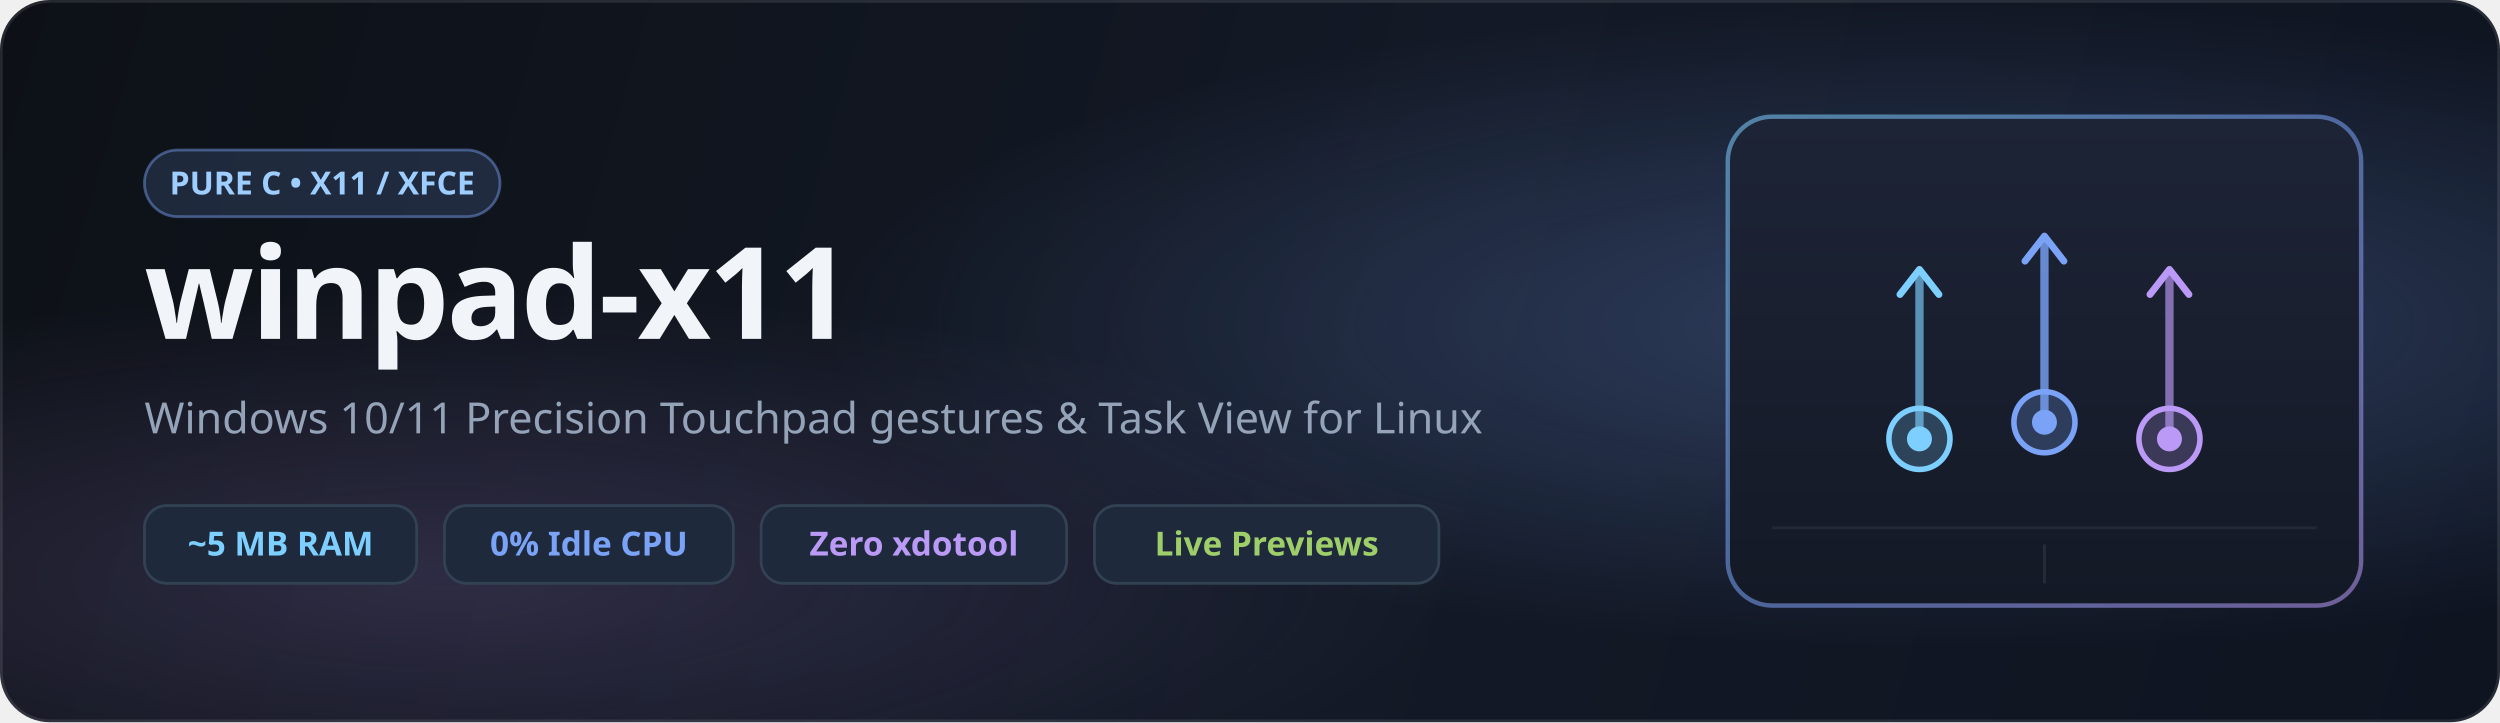
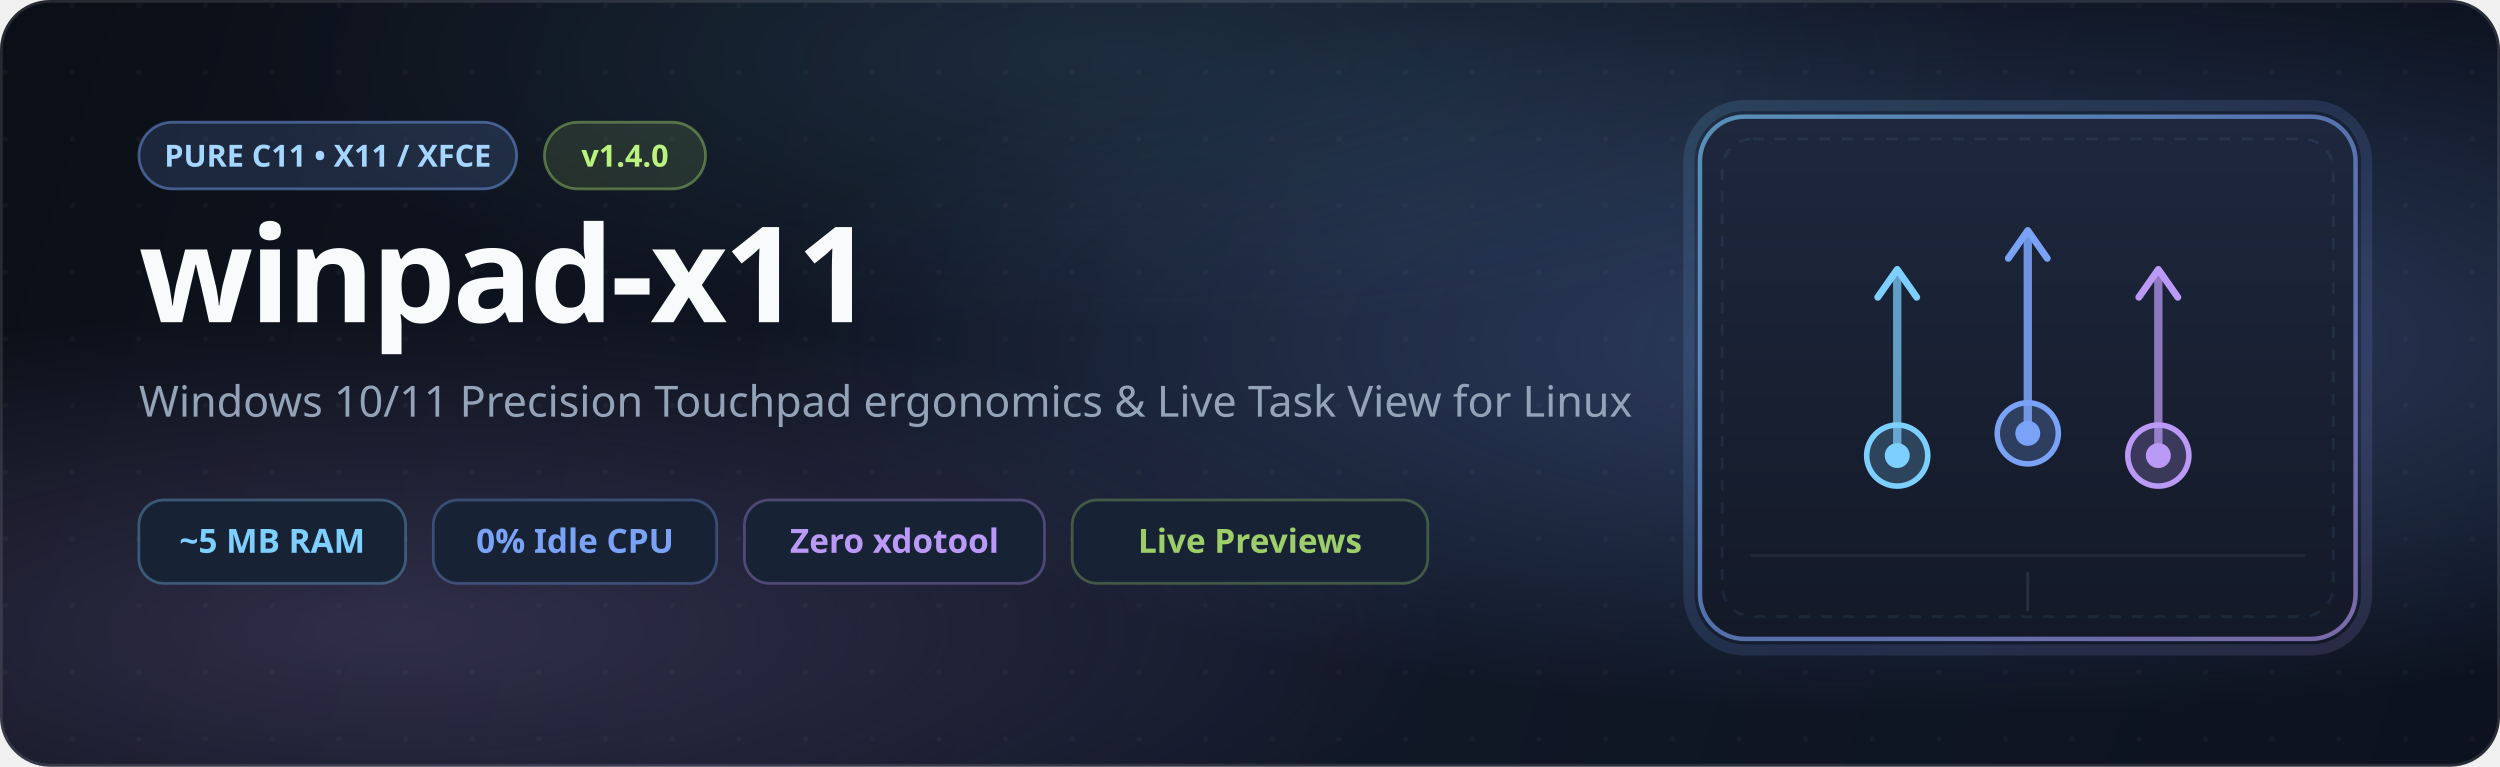
- <svg xmlns="http://www.w3.org/2000/svg" width="900" height="260" viewBox="0 0 900 260" fill="none">
+ <svg xmlns="http://www.w3.org/2000/svg" width="900" height="276" viewBox="0 0 900 276" fill="none">
  <defs>
-     <linearGradient id="bg" x1="0" y1="0" x2="900" y2="260" gradientUnits="userSpaceOnUse">
-       <stop offset="0%" stop-color="#0d1117" />
-       <stop offset="55%" stop-color="#131926" />
-       <stop offset="100%" stop-color="#0e1420" />
+     <linearGradient id="bg" x1="0" y1="0" x2="900" y2="276" gradientUnits="userSpaceOnUse">
+       <stop offset="0%" stop-color="#0b0f17" />
+       <stop offset="52%" stop-color="#111827" />
+       <stop offset="100%" stop-color="#0c121e" />
    </linearGradient>
-     <radialGradient id="glow1" cx="0.78" cy="0.45" r="0.45">
-       <stop offset="0%" stop-color="#7aa2f7" stop-opacity="0.28" />
+     <pattern id="dots" x="0" y="0" width="24" height="24" patternUnits="userSpaceOnUse">
+       <circle cx="2" cy="2" r="1" fill="#ffffff" fill-opacity="0.035" />
+     </pattern>
+     <radialGradient id="glow1" cx="0.78" cy="0.45" r="0.48">
+       <stop offset="0%" stop-color="#7aa2f7" stop-opacity="0.30" />
      <stop offset="100%" stop-color="#7aa2f7" stop-opacity="0" />
    </radialGradient>
-     <radialGradient id="glow2" cx="0.18" cy="0.80" r="0.40">
-       <stop offset="0%" stop-color="#bb9af7" stop-opacity="0.18" />
+     <radialGradient id="glow2" cx="0.16" cy="0.82" r="0.42">
+       <stop offset="0%" stop-color="#bb9af7" stop-opacity="0.20" />
      <stop offset="100%" stop-color="#bb9af7" stop-opacity="0" />
+     </radialGradient>
+     <radialGradient id="glow3" cx="0.45" cy="0.08" r="0.35">
+       <stop offset="0%" stop-color="#7dcfff" stop-opacity="0.12" />
+       <stop offset="100%" stop-color="#7dcfff" stop-opacity="0" />
    </radialGradient>
    <linearGradient id="accent" x1="0" y1="0" x2="1" y2="1">
      <stop offset="0%" stop-color="#7dcfff" />
      <stop offset="50%" stop-color="#7aa2f7" />
      <stop offset="100%" stop-color="#bb9af7" />
    </linearGradient>
    <linearGradient id="pad" x1="0" y1="0" x2="0" y2="1">
-       <stop offset="0%" stop-color="#1d2436" />
-       <stop offset="100%" stop-color="#141926" />
+       <stop offset="0%" stop-color="#1e273d" />
+       <stop offset="100%" stop-color="#131927" />
    </linearGradient>
  </defs>
-   <rect width="900" height="260" rx="18" fill="url(#bg)" />
-   <rect width="900" height="260" rx="18" fill="url(#glow1)" />
-   <rect width="900" height="260" rx="18" fill="url(#glow2)" />
-   <rect x="0.5" y="0.5" width="899" height="259" rx="17.5" stroke="#ffffff" stroke-opacity="0.10" />
-   <g transform="translate(52, 54)">
-     <rect x="0" y="0" width="128" height="24" rx="12" fill="#7aa2f7" fill-opacity="0.16" stroke="#7aa2f7" stroke-opacity="0.45" />
-     <text x="64" y="16" text-anchor="middle" fill="#9eceff" font-family="Segoe UI, Ubuntu, Cantarell, sans-serif" font-size="11.5" font-weight="700">PURE C  •  X11 / XFCE</text>
-     <text x="0" y="68" fill="#f1f5f9" font-family="Segoe UI, Ubuntu, Cantarell, sans-serif" font-size="46" font-weight="800" letter-spacing="-1">winpad-x11</text>
-     <text x="0" y="102" fill="#94a3b8" font-family="Segoe UI, Ubuntu, Cantarell, sans-serif" font-size="15.5" font-weight="500">Windows 10/11 Precision Touchpad gestures &amp; Task View for Linux</text>
-     <g transform="translate(0, 128)" font-family="Segoe UI, Ubuntu, Cantarell, sans-serif" font-size="12" font-weight="600">
-       <rect x="0" y="0" width="98" height="28" rx="8" fill="#1e293b" stroke="#334155" />
-       <text x="49" y="18" text-anchor="middle" fill="#7dcfff">~5 MB RAM</text>
-       <rect x="108" y="0" width="104" height="28" rx="8" fill="#1e293b" stroke="#334155" />
-       <text x="160" y="18" text-anchor="middle" fill="#7aa2f7">0% Idle CPU</text>
-       <rect x="222" y="0" width="110" height="28" rx="8" fill="#1e293b" stroke="#334155" />
-       <text x="277" y="18" text-anchor="middle" fill="#bb9af7">Zero xdotool</text>
-       <rect x="342" y="0" width="124" height="28" rx="8" fill="#1e293b" stroke="#334155" />
-       <text x="404" y="18" text-anchor="middle" fill="#9ece6a">Live Previews</text>
+   <rect width="900" height="276" rx="18" fill="url(#bg)" />
+   <rect width="900" height="276" rx="18" fill="url(#dots)" />
+   <rect width="900" height="276" rx="18" fill="url(#glow1)" />
+   <rect width="900" height="276" rx="18" fill="url(#glow2)" />
+   <rect width="900" height="276" rx="18" fill="url(#glow3)" />
+   <rect x="0.5" y="0.5" width="899" height="275" rx="17.5" stroke="#ffffff" stroke-opacity="0.11" />
+   <g transform="translate(50, 44)">
+     <rect x="0" y="0" width="136" height="24" rx="12" fill="#7aa2f7" fill-opacity="0.16" stroke="#7aa2f7" stroke-opacity="0.48" />
+     <text x="68" y="16" text-anchor="middle" fill="#a5d6ff" font-family="Segoe UI, Ubuntu, Cantarell, sans-serif" font-size="11" font-weight="700">PURE C11  •  X11 / XFCE</text>
+     <rect x="146" y="0" width="58" height="24" rx="12" fill="#9ece6a" fill-opacity="0.14" stroke="#9ece6a" stroke-opacity="0.45" />
+     <text x="175" y="16" text-anchor="middle" fill="#b9f27c" font-family="Segoe UI, Ubuntu, Cantarell, sans-serif" font-size="11" font-weight="700">v1.4.0</text>
+     <text x="0" y="72" fill="#f8fafc" font-family="Segoe UI, Ubuntu, Cantarell, sans-serif" font-size="48" font-weight="800" letter-spacing="-1.2">winpad-x11</text>
+     <text x="0" y="106" fill="#94a3b8" font-family="Segoe UI, Ubuntu, Cantarell, sans-serif" font-size="15.5" font-weight="500">Windows 10/11 Precision Touchpad ergonomics &amp; Live Task View for Linux</text>
+     <g transform="translate(0, 136)" font-family="Segoe UI, Ubuntu, Cantarell, sans-serif" font-size="12" font-weight="600">
+       <rect x="0" y="0" width="96" height="30" rx="9" fill="#182235" stroke="#7dcfff" stroke-opacity="0.32" />
+       <text x="48" y="19" text-anchor="middle" fill="#7dcfff">~5 MB RAM</text>
+       <rect x="106" y="0" width="102" height="30" rx="9" fill="#182235" stroke="#7aa2f7" stroke-opacity="0.32" />
+       <text x="157" y="19" text-anchor="middle" fill="#7aa2f7">0% Idle CPU</text>
+       <rect x="218" y="0" width="108" height="30" rx="9" fill="#182235" stroke="#bb9af7" stroke-opacity="0.32" />
+       <text x="272" y="19" text-anchor="middle" fill="#bb9af7">Zero xdotool</text>
+       <rect x="336" y="0" width="128" height="30" rx="9" fill="#182235" stroke="#9ece6a" stroke-opacity="0.32" />
+       <text x="400" y="19" text-anchor="middle" fill="#9ece6a">Live Previews</text>
    </g>
  </g>
-   <g transform="translate(622, 42)">
-     <rect x="0" y="0" width="228" height="176" rx="16" fill="url(#pad)" stroke="url(#accent)" stroke-opacity="0.55" stroke-width="1.6" />
-     <line x1="16" y1="148" x2="212" y2="148" stroke="#ffffff" stroke-opacity="0.06" stroke-width="1" />
-     <line x1="114" y1="154" x2="114" y2="168" stroke="#ffffff" stroke-opacity="0.08" stroke-width="1" />
-     <path d="M69 114 L69 58" stroke="#7dcfff" stroke-width="3" stroke-linecap="round" stroke-opacity="0.65" />
-     <path d="M114 108 L114 46" stroke="#7aa2f7" stroke-width="3" stroke-linecap="round" stroke-opacity="0.80" />
-     <path d="M159 114 L159 58" stroke="#bb9af7" stroke-width="3" stroke-linecap="round" stroke-opacity="0.65" />
-     <path d="M62 64 L69 55 L76 64" stroke="#7dcfff" stroke-width="2.5" stroke-linecap="round" stroke-linejoin="round" fill="none" />
-     <path d="M107 52 L114 43 L121 52" stroke="#7aa2f7" stroke-width="2.5" stroke-linecap="round" stroke-linejoin="round" fill="none" />
-     <path d="M152 64 L159 55 L166 64" stroke="#bb9af7" stroke-width="2.5" stroke-linecap="round" stroke-linejoin="round" fill="none" />
-     <circle cx="69" cy="116" r="11" fill="#7dcfff" fill-opacity="0.22" stroke="#7dcfff" stroke-width="2" />
-     <circle cx="69" cy="116" r="4.5" fill="#7dcfff" />
-     <circle cx="114" cy="110" r="11" fill="#7aa2f7" fill-opacity="0.24" stroke="#7aa2f7" stroke-width="2" />
-     <circle cx="114" cy="110" r="4.5" fill="#7aa2f7" />
-     <circle cx="159" cy="116" r="11" fill="#bb9af7" fill-opacity="0.22" stroke="#bb9af7" stroke-width="2" />
-     <circle cx="159" cy="116" r="4.5" fill="#bb9af7" />
+   <g transform="translate(612, 42)">
+     <rect x="-4" y="-4" width="244" height="196" rx="20" stroke="url(#accent)" stroke-opacity="0.14" stroke-width="4" />
+     <rect x="0" y="0" width="236" height="188" rx="16" fill="url(#pad)" stroke="url(#accent)" stroke-opacity="0.62" stroke-width="1.6" />
+     <rect x="8" y="8" width="220" height="172" rx="11" stroke="#7dcfff" stroke-opacity="0.08" stroke-dasharray="4 4" />
+     <line x1="18" y1="158" x2="218" y2="158" stroke="#ffffff" stroke-opacity="0.06" stroke-width="1" />
+     <line x1="118" y1="164" x2="118" y2="178" stroke="#ffffff" stroke-opacity="0.09" stroke-width="1" />
+     <path d="M71 120 L71 58" stroke="#7dcfff" stroke-width="3" stroke-linecap="round" stroke-opacity="0.72" />
+     <path d="M118 112 L118 44" stroke="#7aa2f7" stroke-width="3" stroke-linecap="round" stroke-opacity="0.88" />
+     <path d="M165 120 L165 58" stroke="#bb9af7" stroke-width="3" stroke-linecap="round" stroke-opacity="0.72" />
+     <path d="M64 65 L71 55 L78 65" stroke="#7dcfff" stroke-width="2.5" stroke-linecap="round" stroke-linejoin="round" fill="none" />
+     <path d="M111 51 L118 41 L125 51" stroke="#7aa2f7" stroke-width="2.5" stroke-linecap="round" stroke-linejoin="round" fill="none" />
+     <path d="M158 65 L165 55 L172 65" stroke="#bb9af7" stroke-width="2.5" stroke-linecap="round" stroke-linejoin="round" fill="none" />
+     <circle cx="71" cy="122" r="11" fill="#7dcfff" fill-opacity="0.22" stroke="#7dcfff" stroke-width="2" />
+     <circle cx="71" cy="122" r="4.5" fill="#7dcfff" />
+     <circle cx="118" cy="114" r="11" fill="#7aa2f7" fill-opacity="0.24" stroke="#7aa2f7" stroke-width="2" />
+     <circle cx="118" cy="114" r="4.5" fill="#7aa2f7" />
+     <circle cx="165" cy="122" r="11" fill="#bb9af7" fill-opacity="0.22" stroke="#bb9af7" stroke-width="2" />
+     <circle cx="165" cy="122" r="4.5" fill="#bb9af7" />
  </g>
</svg>
